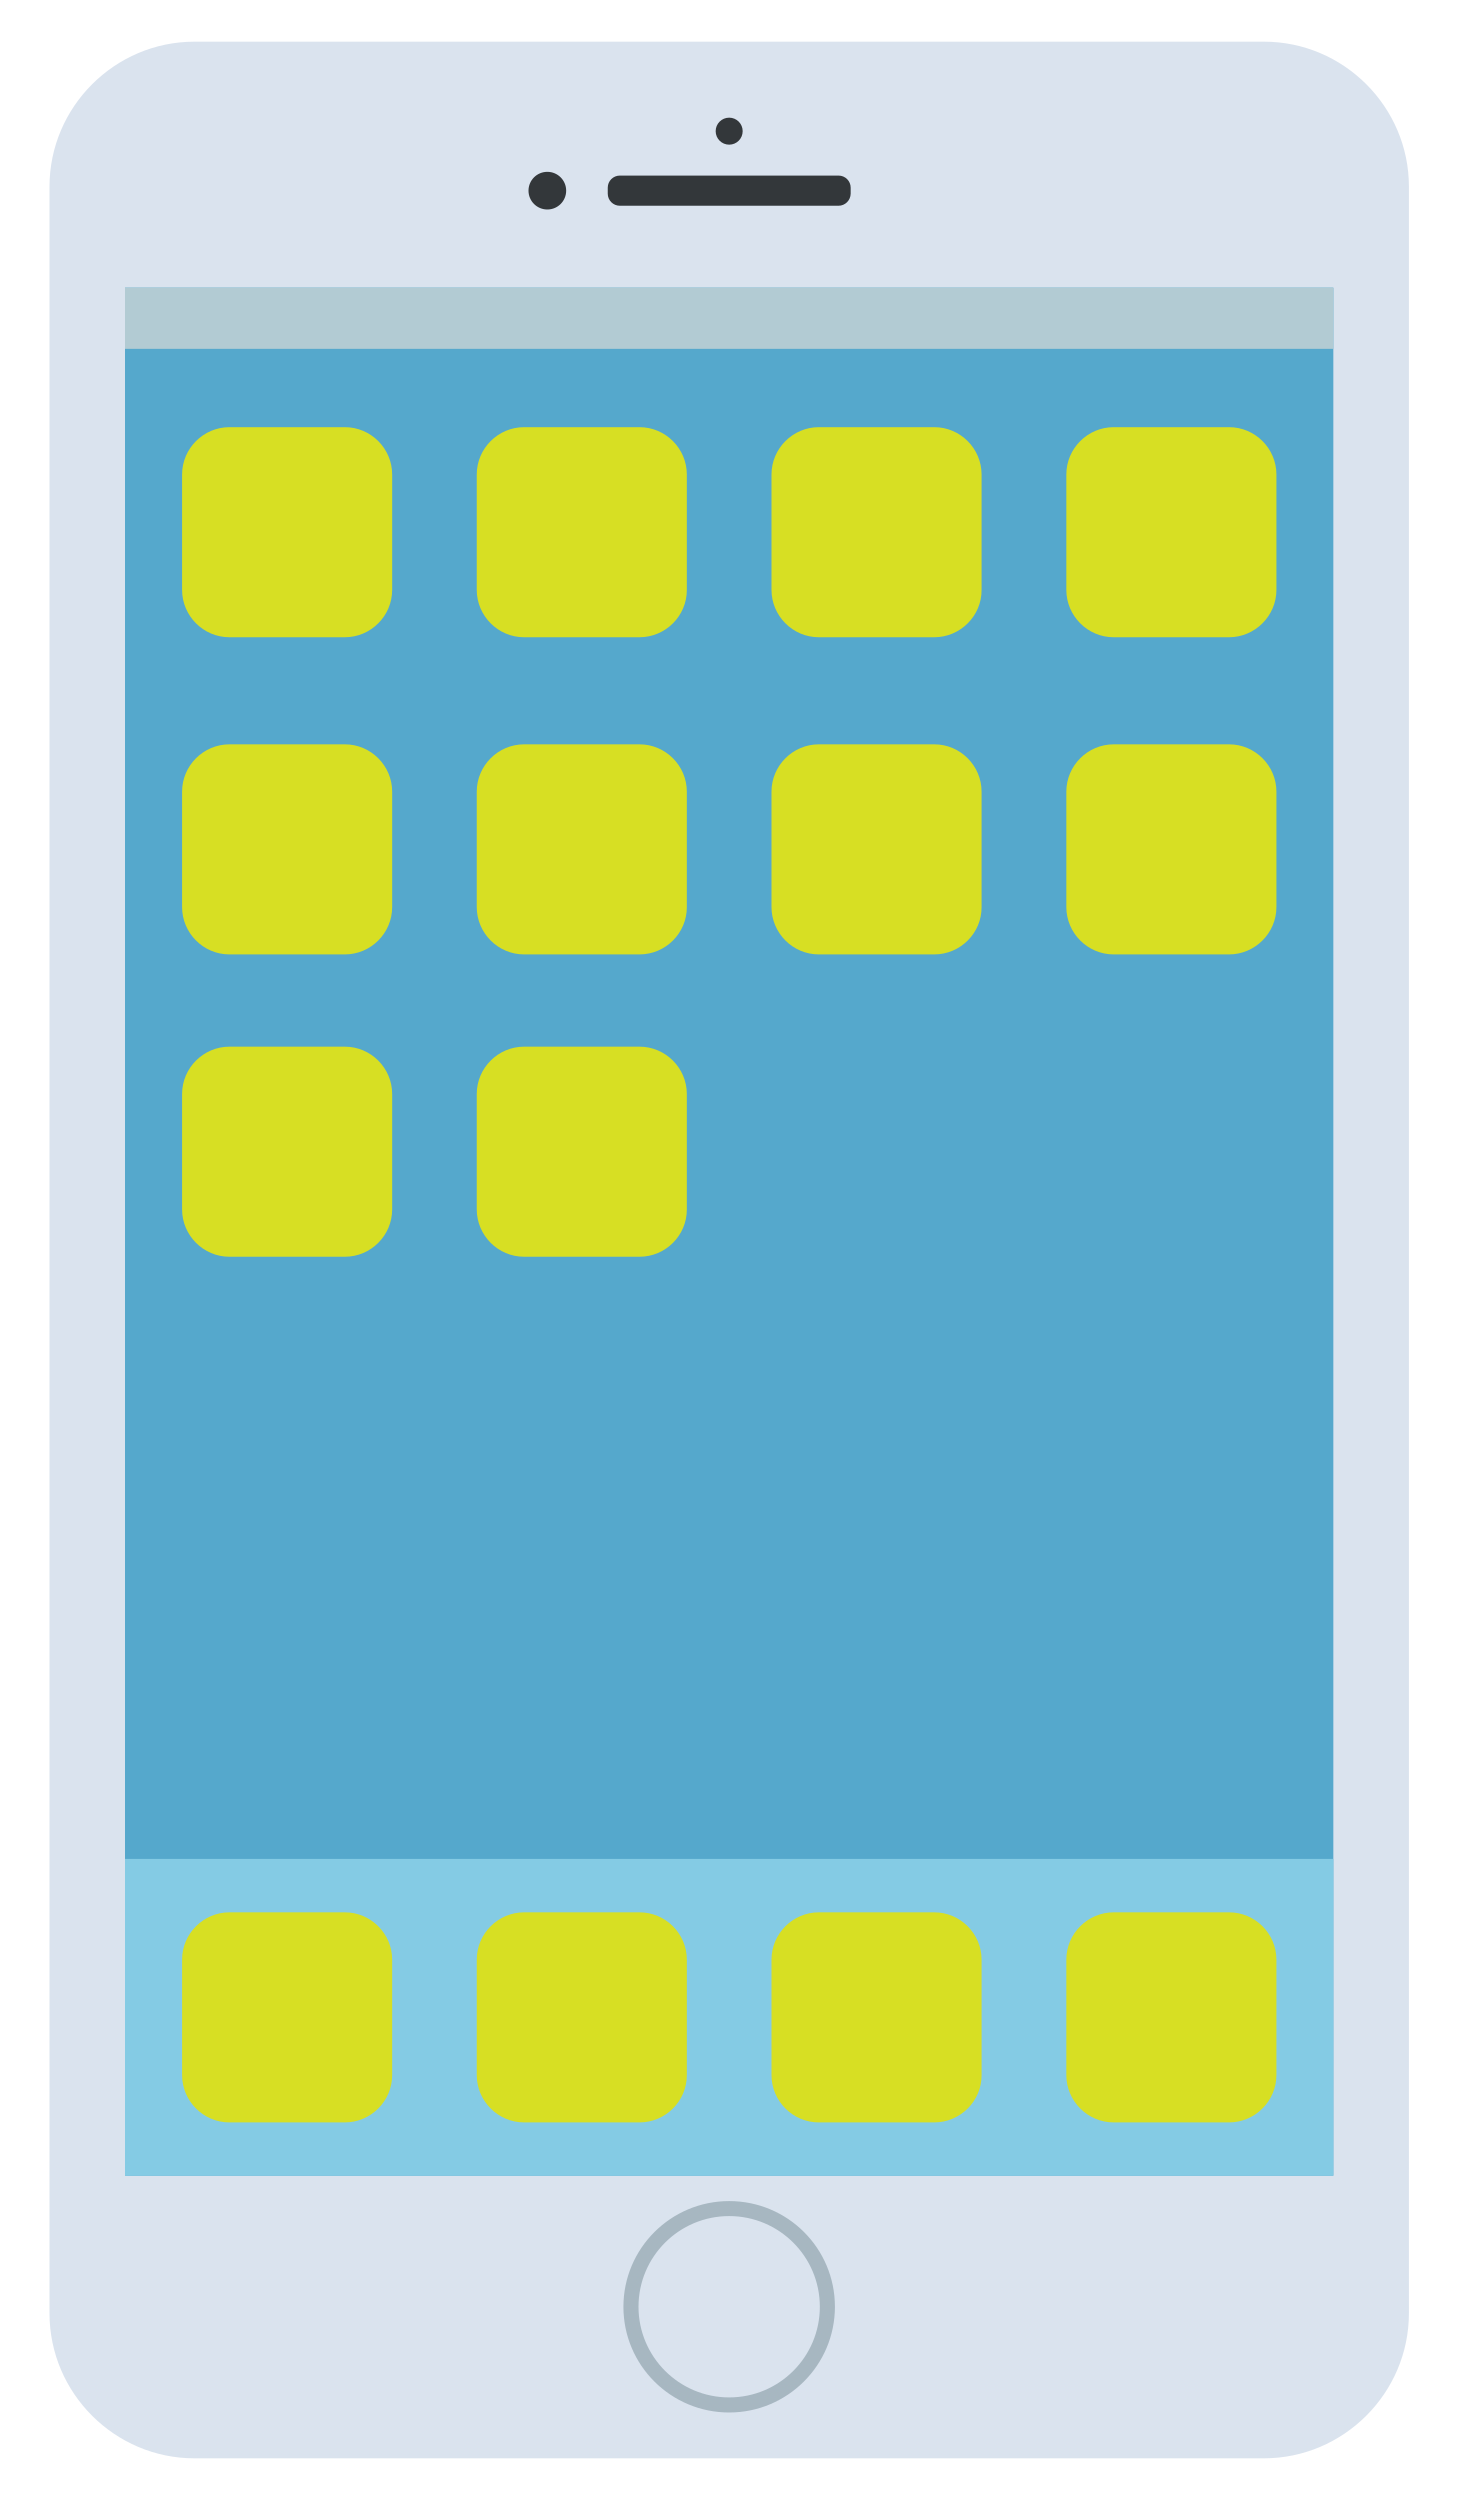
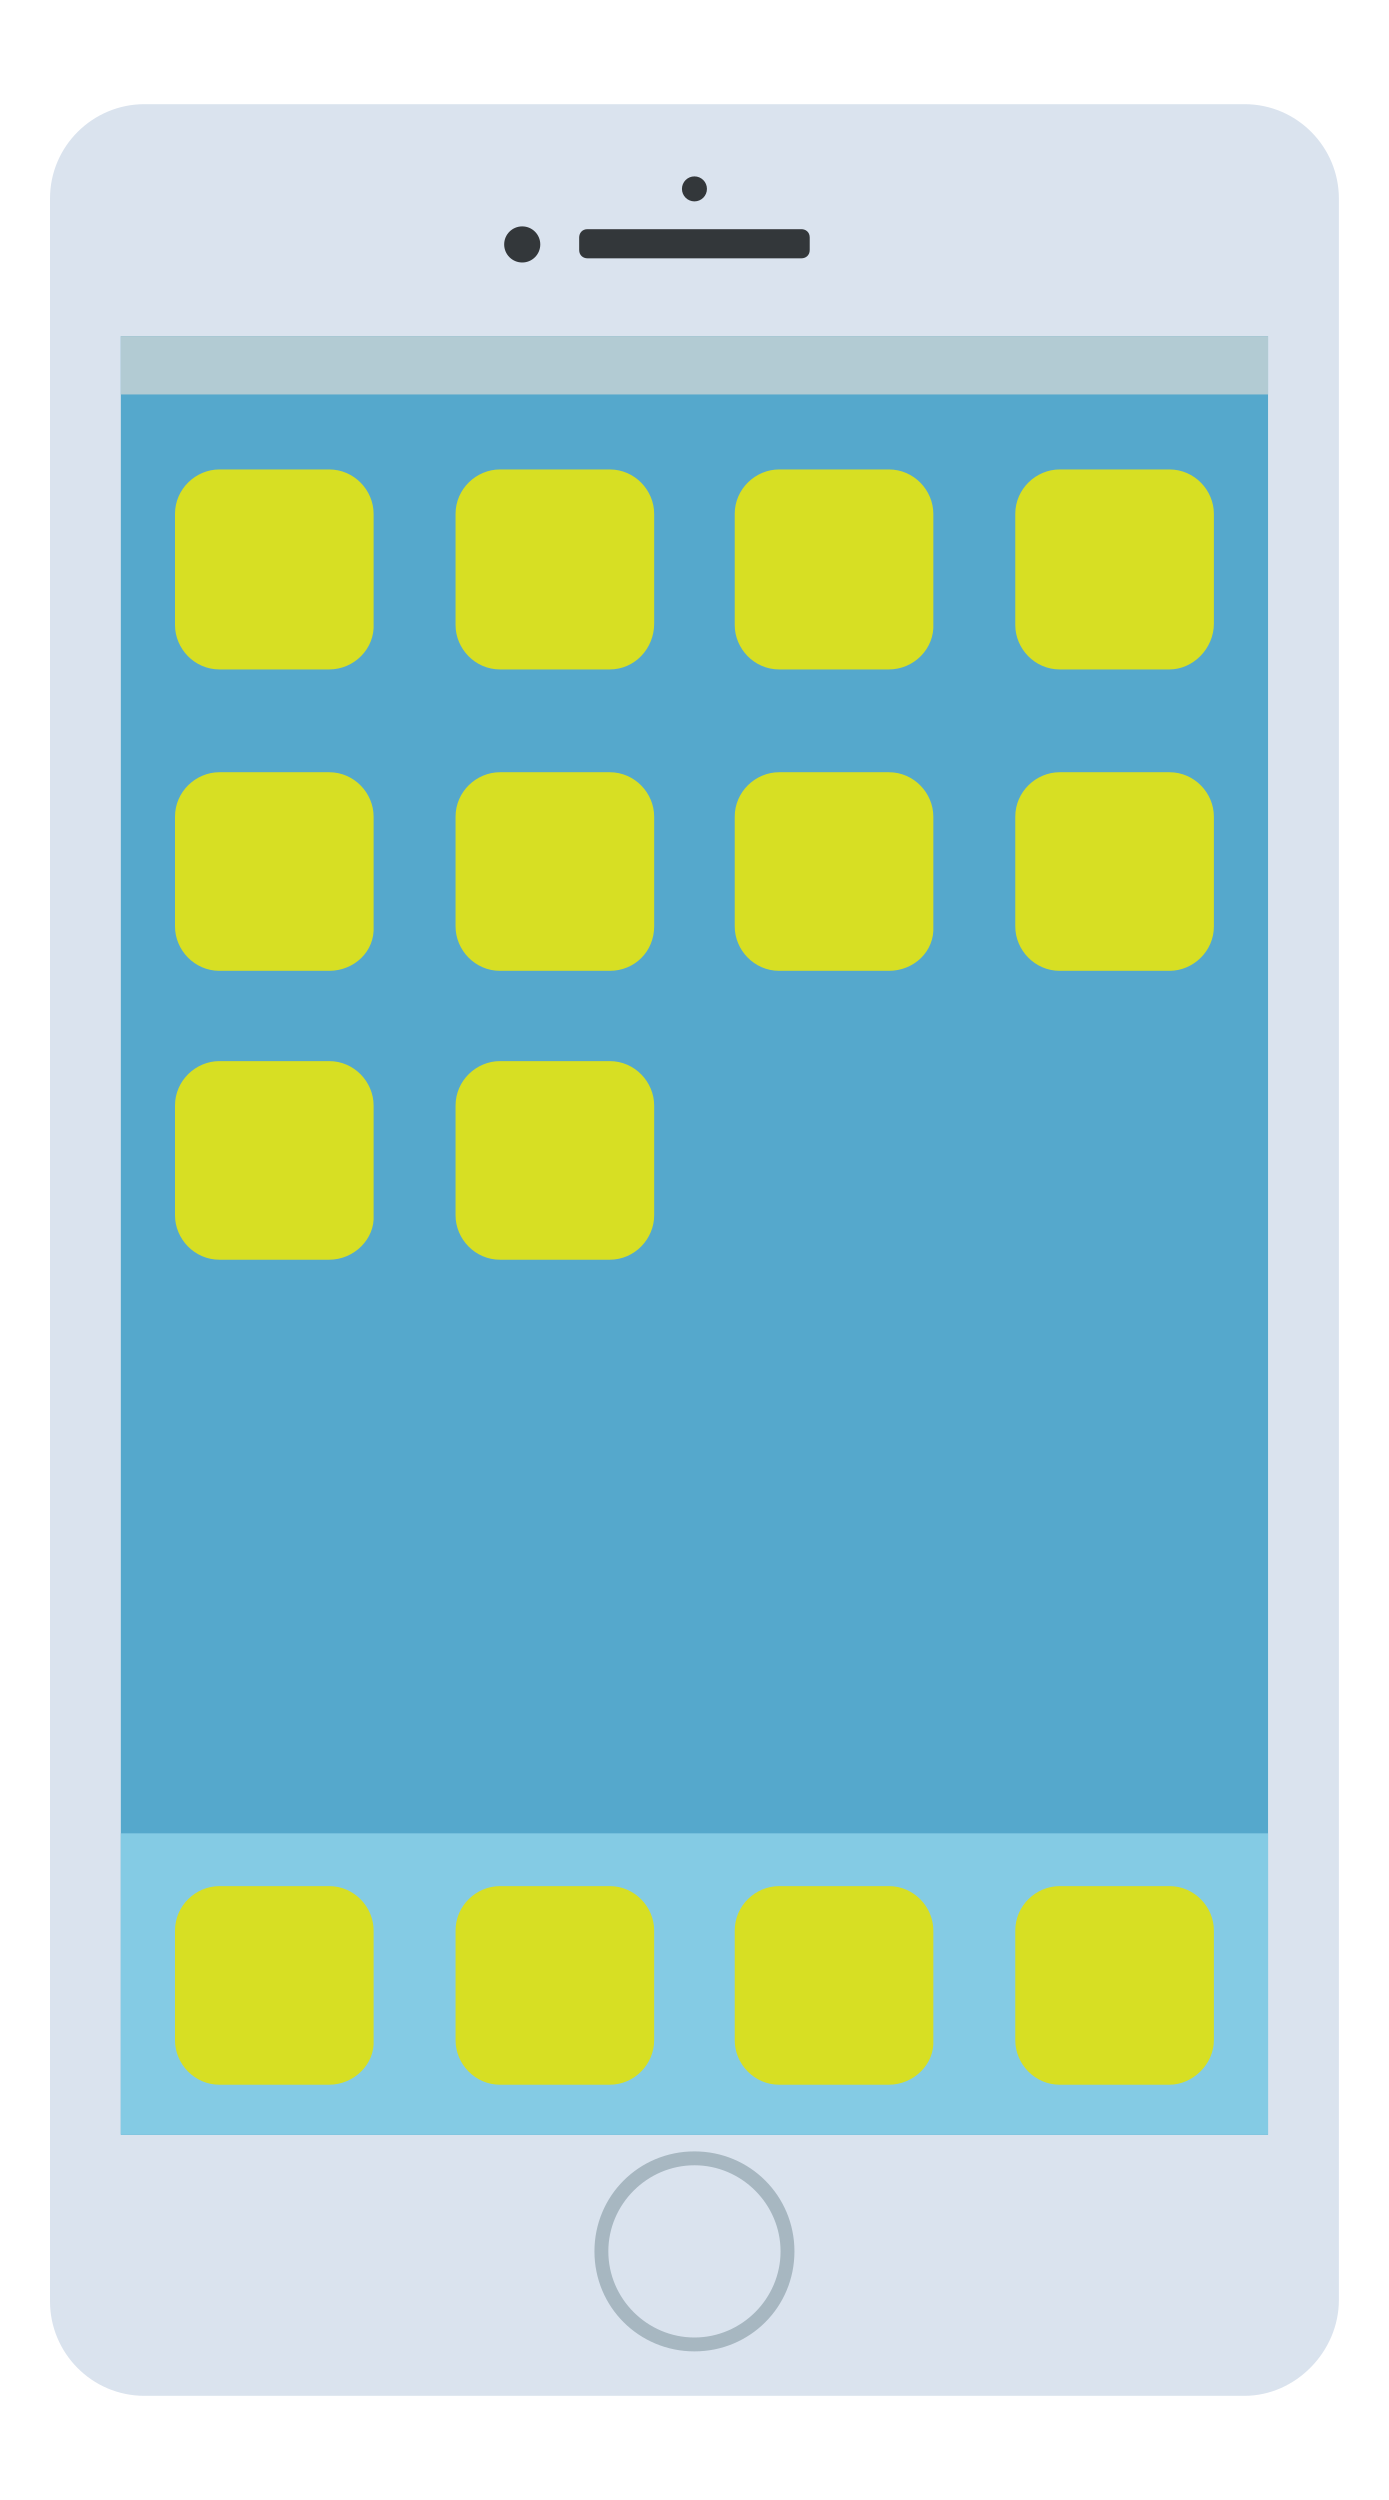
- <svg xmlns="http://www.w3.org/2000/svg" version="1.1" id="Layer_1" x="0px" y="0px" viewBox="0 0 175 300" style="enable-background:new 0 0 175 300;" xml:space="preserve">
+ <svg xmlns="http://www.w3.org/2000/svg" version="1.1" id="Layer_1" x="0px" y="0px" viewBox="0 0 100 180" style="enable-background:new 0 0 100 180;" xml:space="preserve">
  <style type="text/css">
	.st0{fill:#DAE3EE;}
- 	.st1{fill:#55A8CC;}
- 	.st2{fill:#A7B7C1;}
- 	.st3{fill:#33373A;}
+ 	.st1{fill:#A7B7C1;}
+ 	.st2{fill:#33373A;}
+ 	.st3{fill:#55A8CC;}
	.st4{fill:#84CBE4;}
	.st5{fill:#D7DF23;}
	.st6{fill:#B2CBD3;}
</style>
  <g>
-     <path class="st0" d="M151.66,295H23.34c-9.57,0-17.4-7.83-17.4-17.4V22.4c0-9.57,7.83-17.4,17.4-17.4h128.33   c9.57,0,17.4,7.83,17.4,17.4v255.2C169.06,287.17,161.23,295,151.66,295z" />
-     <rect x="15" y="34.52" class="st1" width="145" height="226.56" />
-     <path class="st2" d="M87.5,264.13c-7,0-12.69,5.68-12.69,12.69S80.5,289.5,87.5,289.5s12.69-5.68,12.69-12.69   S94.52,264.13,87.5,264.13z M87.5,287.69c-6,0-10.88-4.87-10.88-10.88s4.87-10.88,10.88-10.88s10.88,4.87,10.88,10.88   S93.52,287.69,87.5,287.69z" />
-     <path class="st3" d="M100.62,24.69H74.38c-0.8,0-1.45-0.65-1.45-1.45v-0.72c0-0.8,0.65-1.45,1.45-1.45h26.25   c0.8,0,1.45,0.65,1.45,1.45v0.72C102.07,24.04,101.42,24.69,100.62,24.69z" />
-     <circle class="st3" cx="65.68" cy="22.88" r="2.26" />
-     <circle class="st3" cx="87.5" cy="15.74" r="1.62" />
-     <rect x="15" y="223.07" class="st4" width="145" height="38.02" />
+     <path class="st0" d="M89.6,172.5H10.4c-3.8,0-6.8-3.1-6.8-6.8V14.3c0-3.8,3.1-6.8,6.8-6.8h79.2c3.8,0,6.8,3.1,6.8,6.8v151.3   C96.4,169.3,93.3,172.5,89.6,172.5z" />
+     <path class="st1" d="M50,154.9c-4,0-7.2,3.2-7.2,7.2s3.2,7.2,7.2,7.2s7.2-3.2,7.2-7.2S54,154.9,50,154.9z M50,168.3   c-3.4,0-6.2-2.8-6.2-6.2s2.8-6.2,6.2-6.2s6.2,2.8,6.2,6.2C56.2,165.5,53.4,168.3,50,168.3z" />
+     <path class="st2" d="M57.7,18.6H42.3c-0.3,0-0.6-0.2-0.6-0.6v-0.9c0-0.3,0.2-0.6,0.6-0.6h15.4c0.3,0,0.6,0.2,0.6,0.6V18   C58.3,18.4,58,18.6,57.7,18.6z" />
+     <circle class="st2" cx="37.6" cy="17.6" r="1.3" />
+     <circle class="st2" cx="50" cy="13.6" r="0.9" />
    <g>
-       <path class="st5" d="M41.38,114.53H27.53c-3.13,0-5.68-2.57-5.68-5.68V95c0-3.13,2.57-5.68,5.68-5.68h13.85    c3.13,0,5.68,2.57,5.68,5.68v13.85C47.06,111.97,44.51,114.53,41.38,114.53z" />
-       <path class="st5" d="M76.74,114.53H62.89c-3.13,0-5.68-2.57-5.68-5.68V95c0-3.13,2.57-5.68,5.68-5.68h13.85    c3.13,0,5.68,2.57,5.68,5.68v13.85C82.43,111.97,79.87,114.53,76.74,114.53z" />
-       <path class="st5" d="M112.11,114.53H98.26c-3.13,0-5.68-2.57-5.68-5.68V95c0-3.13,2.57-5.68,5.68-5.68h13.85    c3.13,0,5.68,2.57,5.68,5.68v13.85C117.81,111.97,115.24,114.53,112.11,114.53z" />
-       <path class="st5" d="M147.49,114.53h-13.85c-3.13,0-5.68-2.57-5.68-5.68V95c0-3.13,2.57-5.68,5.68-5.68h13.85    c3.13,0,5.68,2.57,5.68,5.68v13.85C153.17,111.97,150.6,114.53,147.49,114.53z" />
+       <rect x="8.7" y="24.2" class="st3" width="82.6" height="129.5" />
+       <rect x="8.7" y="132" class="st4" width="82.6" height="21.7" />
+       <g>
+         <path class="st5" d="M23.7,69.9h-7.9c-1.8,0-3.2-1.5-3.2-3.2v-7.9c0-1.8,1.5-3.2,3.2-3.2h7.9c1.8,0,3.2,1.5,3.2,3.2v7.9     C27,68.5,25.5,69.9,23.7,69.9z" />
+         <path class="st5" d="M43.9,69.9H36c-1.8,0-3.2-1.5-3.2-3.2v-7.9c0-1.8,1.5-3.2,3.2-3.2h7.9c1.8,0,3.2,1.5,3.2,3.2v7.9     C47.1,68.5,45.7,69.9,43.9,69.9z" />
+         <path class="st5" d="M64,69.9h-7.9c-1.8,0-3.2-1.5-3.2-3.2v-7.9c0-1.8,1.5-3.2,3.2-3.2H64c1.8,0,3.2,1.5,3.2,3.2v7.9     C67.3,68.5,65.8,69.9,64,69.9z" />
+         <path class="st5" d="M84.2,69.9h-7.9c-1.8,0-3.2-1.5-3.2-3.2v-7.9c0-1.8,1.5-3.2,3.2-3.2h7.9c1.8,0,3.2,1.5,3.2,3.2v7.9     C87.4,68.5,85.9,69.9,84.2,69.9z" />
+       </g>
+       <g>
+         <path class="st5" d="M23.7,90.7h-7.9c-1.8,0-3.2-1.5-3.2-3.2v-7.9c0-1.8,1.5-3.2,3.2-3.2h7.9c1.8,0,3.2,1.5,3.2,3.2v7.9     C27,89.2,25.5,90.7,23.7,90.7z" />
+         <path class="st5" d="M43.9,90.7H36c-1.8,0-3.2-1.5-3.2-3.2v-7.9c0-1.8,1.5-3.2,3.2-3.2h7.9c1.8,0,3.2,1.5,3.2,3.2v7.9     C47.1,89.2,45.7,90.7,43.9,90.7z" />
+       </g>
+       <g>
+         <path class="st5" d="M23.7,150.1h-7.9c-1.8,0-3.2-1.5-3.2-3.2v-7.9c0-1.8,1.5-3.2,3.2-3.2h7.9c1.8,0,3.2,1.5,3.2,3.2v7.9     C27,148.6,25.5,150.1,23.7,150.1z" />
+         <path class="st5" d="M43.9,150.1H36c-1.8,0-3.2-1.5-3.2-3.2v-7.9c0-1.8,1.5-3.2,3.2-3.2h7.9c1.8,0,3.2,1.5,3.2,3.2v7.9     C47.1,148.6,45.7,150.1,43.9,150.1z" />
+         <path class="st5" d="M64,150.1h-7.9c-1.8,0-3.2-1.5-3.2-3.2v-7.9c0-1.8,1.5-3.2,3.2-3.2H64c1.8,0,3.2,1.5,3.2,3.2v7.9     C67.3,148.6,65.8,150.1,64,150.1z" />
+         <path class="st5" d="M84.2,150.1h-7.9c-1.8,0-3.2-1.5-3.2-3.2v-7.9c0-1.8,1.5-3.2,3.2-3.2h7.9c1.8,0,3.2,1.5,3.2,3.2v7.9     C87.4,148.6,85.9,150.1,84.2,150.1z" />
+       </g>
+       <g>
+         <path class="st5" d="M23.7,48.2h-7.9c-1.8,0-3.2-1.5-3.2-3.2V37c0-1.8,1.5-3.2,3.2-3.2h7.9c1.8,0,3.2,1.5,3.2,3.2v7.9     C27,46.7,25.5,48.2,23.7,48.2z" />
+         <path class="st5" d="M43.9,48.2H36c-1.8,0-3.2-1.5-3.2-3.2V37c0-1.8,1.5-3.2,3.2-3.2h7.9c1.8,0,3.2,1.5,3.2,3.2v7.9     C47.1,46.7,45.7,48.2,43.9,48.2z" />
+         <path class="st5" d="M64,48.2h-7.9c-1.8,0-3.2-1.5-3.2-3.2V37c0-1.8,1.5-3.2,3.2-3.2H64c1.8,0,3.2,1.5,3.2,3.2v7.9     C67.3,46.7,65.8,48.2,64,48.2z" />
+         <path class="st5" d="M84.2,48.2h-7.9c-1.8,0-3.2-1.5-3.2-3.2V37c0-1.8,1.5-3.2,3.2-3.2h7.9c1.8,0,3.2,1.5,3.2,3.2v7.9     C87.4,46.7,85.9,48.2,84.2,48.2z" />
+       </g>
+       <rect x="8.7" y="24.2" class="st6" width="82.6" height="4.2" />
    </g>
-     <g>
-       <path class="st5" d="M41.38,150.81H27.53c-3.13,0-5.68-2.57-5.68-5.68v-13.85c0-3.13,2.57-5.68,5.68-5.68h13.85    c3.13,0,5.68,2.57,5.68,5.68v13.85C47.06,148.25,44.51,150.81,41.38,150.81z" />
-       <path class="st5" d="M76.74,150.81H62.89c-3.13,0-5.68-2.57-5.68-5.68v-13.85c0-3.13,2.57-5.68,5.68-5.68h13.85    c3.13,0,5.68,2.57,5.68,5.68v13.85C82.43,148.25,79.87,150.81,76.74,150.81z" />
-     </g>
-     <g>
-       <path class="st5" d="M41.38,254.69H27.53c-3.13,0-5.68-2.57-5.68-5.68v-13.85c0-3.13,2.57-5.68,5.68-5.68h13.85    c3.13,0,5.68,2.57,5.68,5.68v13.85C47.06,252.12,44.51,254.69,41.38,254.69z" />
-       <path class="st5" d="M76.74,254.69H62.89c-3.13,0-5.68-2.57-5.68-5.68v-13.85c0-3.13,2.57-5.68,5.68-5.68h13.85    c3.13,0,5.68,2.57,5.68,5.68v13.85C82.43,252.12,79.87,254.69,76.74,254.69z" />
-       <path class="st5" d="M112.11,254.69H98.26c-3.13,0-5.68-2.57-5.68-5.68v-13.85c0-3.13,2.57-5.68,5.68-5.68h13.85    c3.13,0,5.68,2.57,5.68,5.68v13.85C117.81,252.12,115.24,254.69,112.11,254.69z" />
-       <path class="st5" d="M147.49,254.69h-13.85c-3.13,0-5.68-2.57-5.68-5.68v-13.85c0-3.13,2.57-5.68,5.68-5.68h13.85    c3.13,0,5.68,2.57,5.68,5.68v13.85C153.17,252.12,150.6,254.69,147.49,254.69z" />
-     </g>
-     <g>
-       <path class="st5" d="M41.38,76.47H27.53c-3.13,0-5.68-2.57-5.68-5.68V56.94c0-3.13,2.57-5.68,5.68-5.68h13.85    c3.13,0,5.68,2.57,5.68,5.68v13.85C47.06,73.9,44.51,76.47,41.38,76.47z" />
-       <path class="st5" d="M76.74,76.47H62.89c-3.13,0-5.68-2.57-5.68-5.68V56.94c0-3.13,2.57-5.68,5.68-5.68h13.85    c3.13,0,5.68,2.57,5.68,5.68v13.85C82.43,73.9,79.87,76.47,76.74,76.47z" />
-       <path class="st5" d="M112.11,76.47H98.26c-3.13,0-5.68-2.57-5.68-5.68V56.94c0-3.13,2.57-5.68,5.68-5.68h13.85    c3.13,0,5.68,2.57,5.68,5.68v13.85C117.81,73.9,115.24,76.47,112.11,76.47z" />
-       <path class="st5" d="M147.49,76.47h-13.85c-3.13,0-5.68-2.57-5.68-5.68V56.94c0-3.13,2.57-5.68,5.68-5.68h13.85    c3.13,0,5.68,2.57,5.68,5.68v13.85C153.17,73.9,150.6,76.47,147.49,76.47z" />
-     </g>
-     <rect x="15" y="34.52" class="st6" width="145" height="7.34" />
  </g>
</svg>
